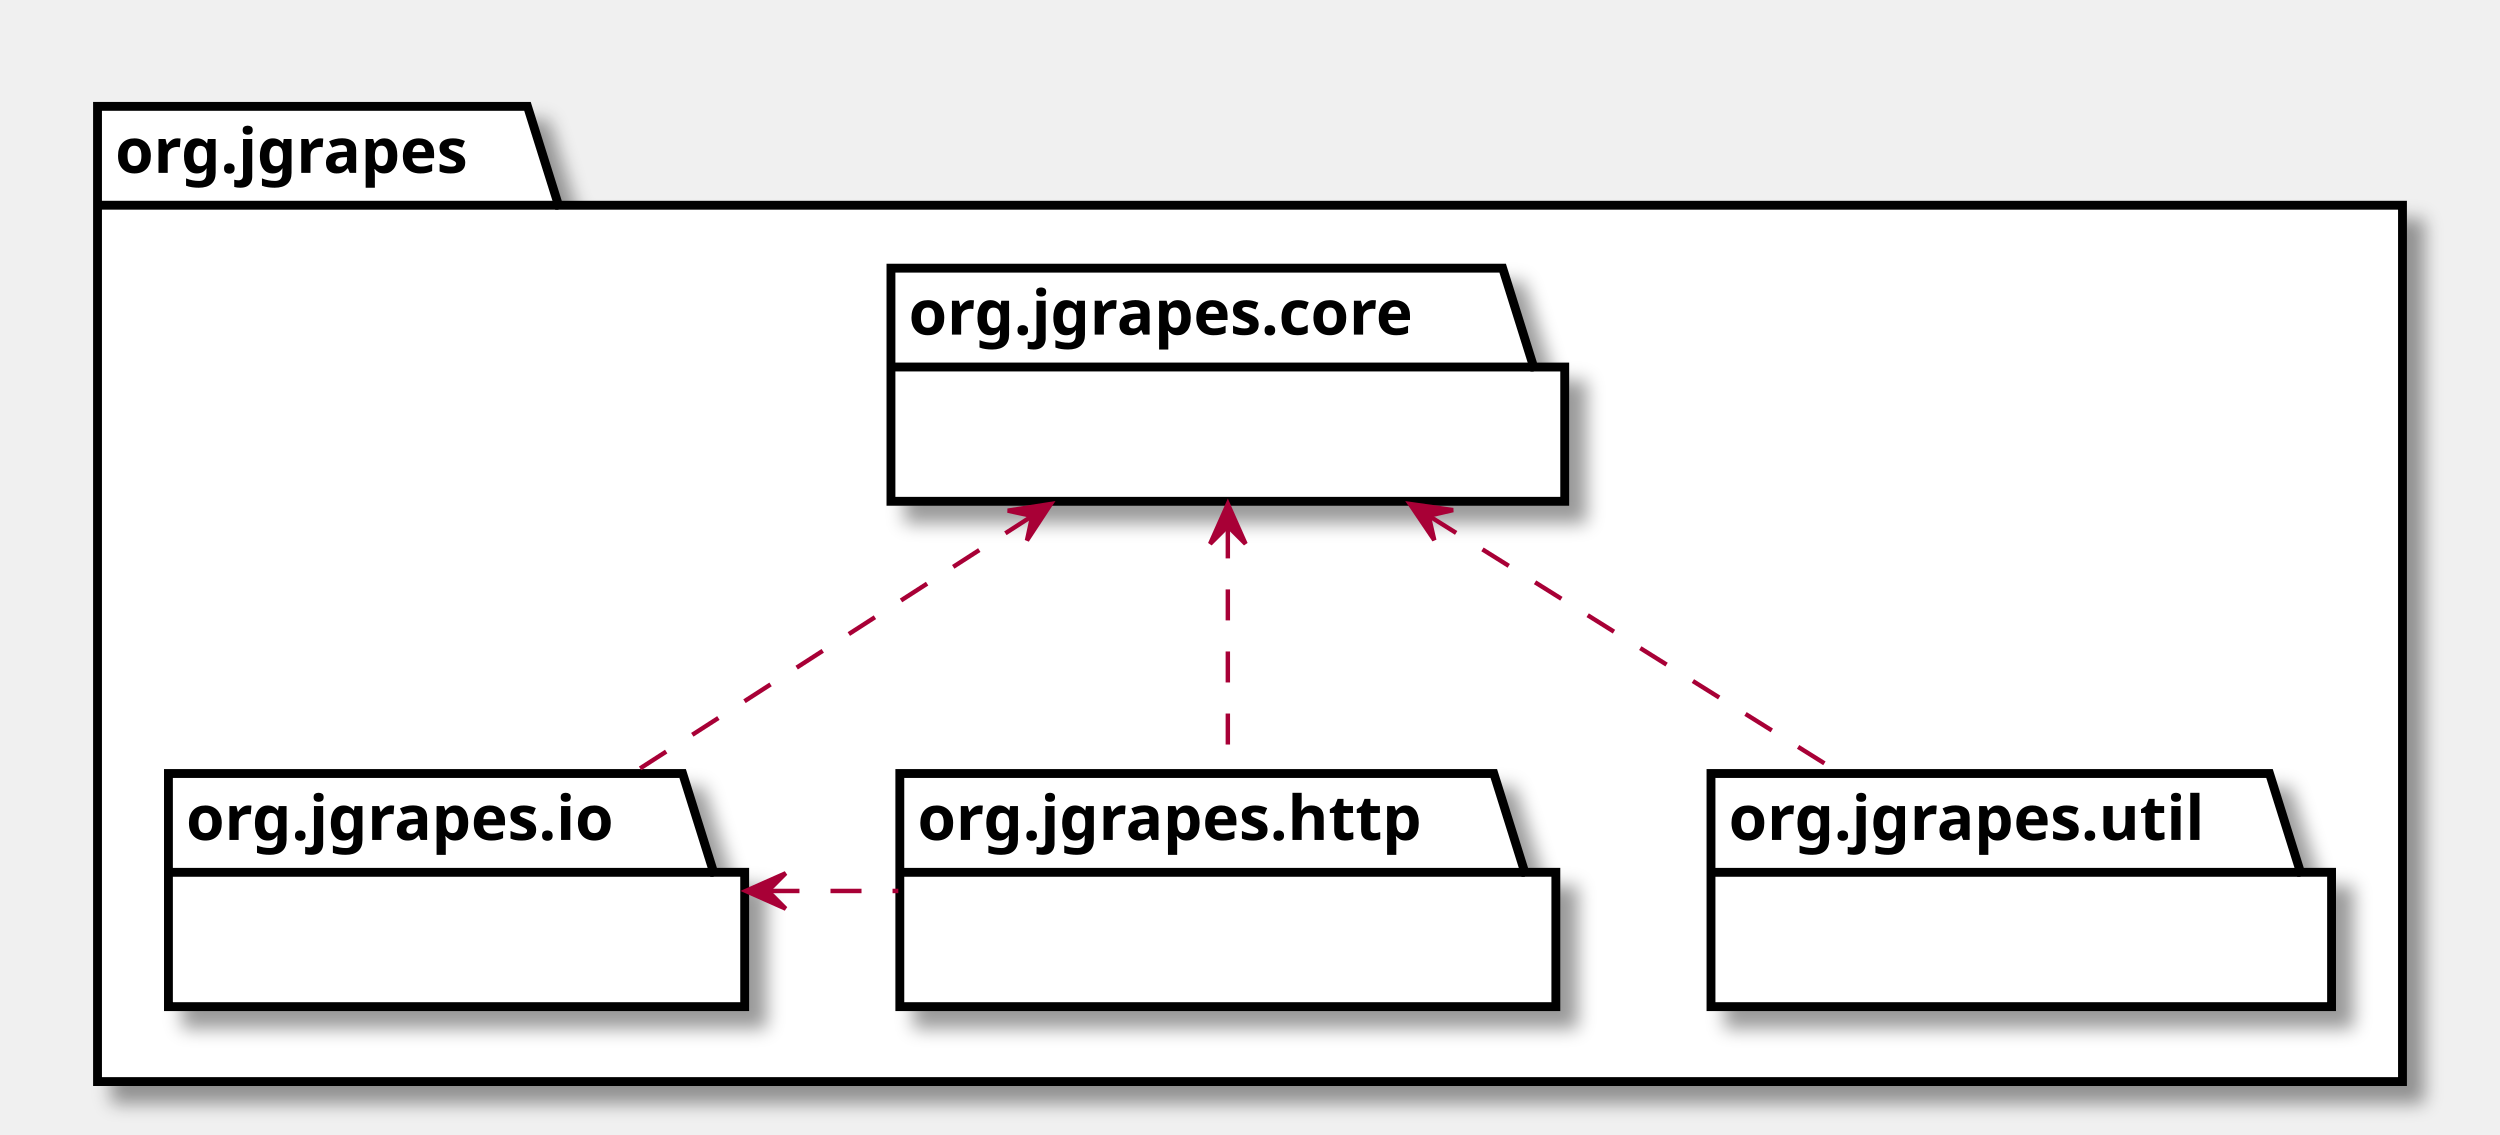
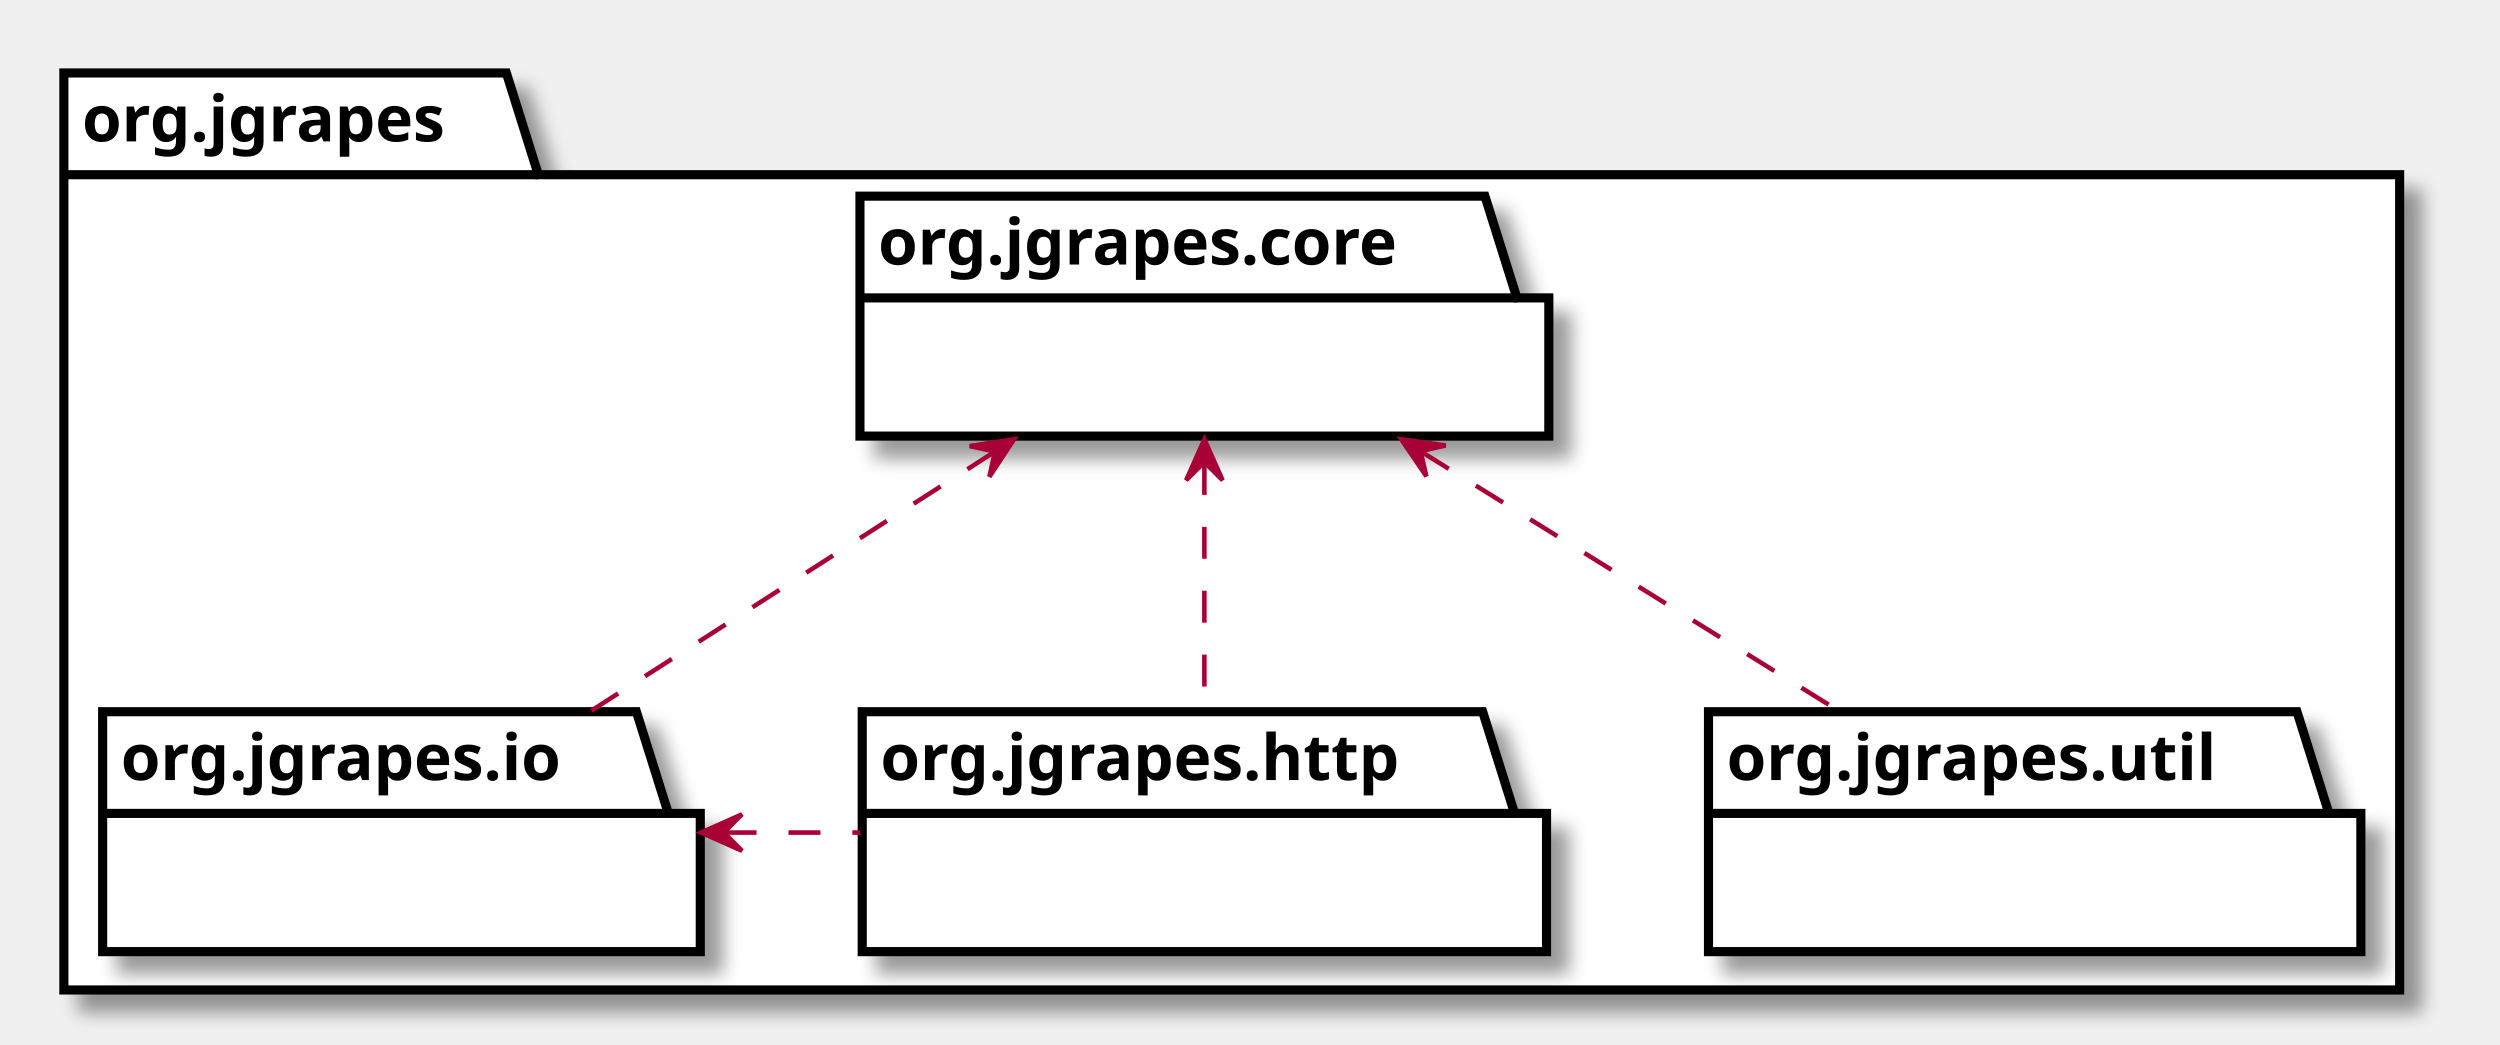
- <svg xmlns="http://www.w3.org/2000/svg" xmlns:xlink="http://www.w3.org/1999/xlink" contentScriptType="application/ecmascript" contentStyleType="text/css" height="256px" preserveAspectRatio="none" style="width:564px;height:256px;" version="1.1" viewBox="0 0 564 256" width="564px" zoomAndPan="magnify">
+ <svg xmlns="http://www.w3.org/2000/svg" xmlns:xlink="http://www.w3.org/1999/xlink" contentScriptType="application/ecmascript" contentStyleType="text/css" height="229px" preserveAspectRatio="none" style="width:548px;height:229px;" version="1.1" viewBox="0 0 548 229" width="548px" zoomAndPan="magnify">
  <defs>
    <filter height="300%" id="f1b9fsqho7p279" width="300%" x="-1" y="-1">
      <feGaussianBlur result="blurOut" stdDeviation="2.0" />
      <feColorMatrix in="blurOut" result="blurOut2" type="matrix" values="0 0 0 0 0 0 0 0 0 0 0 0 0 0 0 0 0 0 .4 0" />
      <feOffset dx="4.0" dy="4.0" in="blurOut2" result="blurOut3" />
      <feBlend in="SourceGraphic" in2="blurOut3" mode="normal" />
    </filter>
  </defs>
  <g>
-     <polygon fill="#FFFFFF" filter="url(#f1b9fsqho7p279)" points="22,24,119,24,126,46.297,542,46.297,542,244,22,244,22,24" style="stroke: #000000; stroke-width: 2.0;" />
-     <line style="stroke: #000000; stroke-width: 2.0;" x1="22" x2="126" y1="46.297" y2="46.297" />
-     <text fill="#000000" font-family="sans-serif" font-size="14" font-weight="bold" lengthAdjust="spacingAndGlyphs" textLength="91" x="26" y="38.995">org.jgrapes</text>
+     <polygon fill="#FFFFFF" filter="url(#f1b9fsqho7p279)" points="14,16,111,16,118,38.297,526,38.297,526,217,14,217,14,16" style="stroke: #000000; stroke-width: 2.0;" />
+     <line style="stroke: #000000; stroke-width: 2.0;" x1="14" x2="118" y1="38.297" y2="38.297" />
+     <text fill="#000000" font-family="sans-serif" font-size="14" font-weight="bold" lengthAdjust="spacingAndGlyphs" textLength="91" x="18" y="30.995">org.jgrapes</text>
    <a target="_parent" xlink:actuate="onRequest" xlink:href="org/jgrapes/core/package-summary.html#package.description" xlink:show="new" xlink:title="org/jgrapes/core/package-summary.html#package.description" xlink:type="simple">
-       <polygon fill="#FFFFFF" filter="url(#f1b9fsqho7p279)" points="201,60.5,339,60.5,346,82.797,353,82.797,353,113.094,201,113.094,201,60.5" style="stroke: #000000; stroke-width: 2.0;" />
-       <line style="stroke: #000000; stroke-width: 2.0;" x1="201" x2="346" y1="82.797" y2="82.797" />
-       <text fill="#000000" font-family="sans-serif" font-size="14" font-weight="bold" lengthAdjust="spacingAndGlyphs" textLength="132" x="205" y="75.495">org.jgrapes.core</text>
+       <polygon fill="#FFFFFF" filter="url(#f1b9fsqho7p279)" points="188.5,43,325.5,43,332.5,65.297,339.5,65.297,339.5,95.594,188.5,95.594,188.5,43" style="stroke: #000000; stroke-width: 2.0;" />
+       <line style="stroke: #000000; stroke-width: 2.0;" x1="188.5" x2="332.5" y1="65.297" y2="65.297" />
+       <text fill="#000000" font-family="sans-serif" font-size="14" font-weight="bold" lengthAdjust="spacingAndGlyphs" textLength="131" x="192.5" y="57.995">org.jgrapes.core</text>
    </a>
    <a target="_parent" xlink:actuate="onRequest" xlink:href="org/jgrapes/util/package-summary.html#package.description" xlink:show="new" xlink:title="org/jgrapes/util/package-summary.html#package.description" xlink:type="simple">
-       <polygon fill="#FFFFFF" filter="url(#f1b9fsqho7p279)" points="386,174.5,512,174.5,519,196.797,526,196.797,526,227.094,386,227.094,386,174.5" style="stroke: #000000; stroke-width: 2.0;" />
-       <line style="stroke: #000000; stroke-width: 2.0;" x1="386" x2="519" y1="196.797" y2="196.797" />
-       <text fill="#000000" font-family="sans-serif" font-size="14" font-weight="bold" lengthAdjust="spacingAndGlyphs" textLength="120" x="390" y="189.495">org.jgrapes.util</text>
+       <polygon fill="#FFFFFF" filter="url(#f1b9fsqho7p279)" points="374.5,156,503.5,156,510.5,178.297,517.5,178.297,517.5,208.594,374.5,208.594,374.5,156" style="stroke: #000000; stroke-width: 2.0;" />
+       <line style="stroke: #000000; stroke-width: 2.0;" x1="374.5" x2="510.5" y1="178.297" y2="178.297" />
+       <text fill="#000000" font-family="sans-serif" font-size="14" font-weight="bold" lengthAdjust="spacingAndGlyphs" textLength="123" x="378.5" y="170.995">org.jgrapes.util</text>
    </a>
    <a target="_parent" xlink:actuate="onRequest" xlink:href="org/jgrapes/io/package-summary.html#package.description" xlink:show="new" xlink:title="org/jgrapes/io/package-summary.html#package.description" xlink:type="simple">
-       <polygon fill="#FFFFFF" filter="url(#f1b9fsqho7p279)" points="38,174.5,154,174.5,161,196.797,168,196.797,168,227.094,38,227.094,38,174.5" style="stroke: #000000; stroke-width: 2.0;" />
-       <line style="stroke: #000000; stroke-width: 2.0;" x1="38" x2="161" y1="196.797" y2="196.797" />
-       <text fill="#000000" font-family="sans-serif" font-size="14" font-weight="bold" lengthAdjust="spacingAndGlyphs" textLength="110" x="42" y="189.495">org.jgrapes.io</text>
+       <polygon fill="#FFFFFF" filter="url(#f1b9fsqho7p279)" points="22.5,156,139.5,156,146.5,178.297,153.5,178.297,153.5,208.594,22.5,208.594,22.5,156" style="stroke: #000000; stroke-width: 2.0;" />
+       <line style="stroke: #000000; stroke-width: 2.0;" x1="22.5" x2="146.5" y1="178.297" y2="178.297" />
+       <text fill="#000000" font-family="sans-serif" font-size="14" font-weight="bold" lengthAdjust="spacingAndGlyphs" textLength="111" x="26.5" y="170.995">org.jgrapes.io</text>
    </a>
    <a target="_parent" xlink:actuate="onRequest" xlink:href="org/jgrapes/http/package-summary.html#package.description" xlink:show="new" xlink:title="org/jgrapes/http/package-summary.html#package.description" xlink:type="simple">
-       <polygon fill="#FFFFFF" filter="url(#f1b9fsqho7p279)" points="203,174.5,337,174.5,344,196.797,351,196.797,351,227.094,203,227.094,203,174.5" style="stroke: #000000; stroke-width: 2.0;" />
-       <line style="stroke: #000000; stroke-width: 2.0;" x1="203" x2="344" y1="196.797" y2="196.797" />
-       <text fill="#000000" font-family="sans-serif" font-size="14" font-weight="bold" lengthAdjust="spacingAndGlyphs" textLength="128" x="207" y="189.495">org.jgrapes.http</text>
+       <polygon fill="#FFFFFF" filter="url(#f1b9fsqho7p279)" points="189,156,325,156,332,178.297,339,178.297,339,208.594,189,208.594,189,156" style="stroke: #000000; stroke-width: 2.0;" />
+       <line style="stroke: #000000; stroke-width: 2.0;" x1="189" x2="332" y1="178.297" y2="178.297" />
+       <text fill="#000000" font-family="sans-serif" font-size="14" font-weight="bold" lengthAdjust="spacingAndGlyphs" textLength="130" x="193" y="170.995">org.jgrapes.http</text>
    </a>
-     <path d="M232.699,116.515 C204.972,134.363 169.551,157.163 142.733,174.424 " fill="none" id="org.jgrapes.core-org.jgrapes.io" style="stroke: #A80036; stroke-width: 1.0; stroke-dasharray: 7.0,7.0;" />
-     <polygon fill="#A80036" points="237.081,113.695,227.349,115.204,232.877,116.402,231.679,121.93,237.081,113.695" style="stroke: #A80036; stroke-width: 1.0;" />
-     <path d="M322.574,116.515 C351.097,134.363 387.537,157.163 415.125,174.424 " fill="none" id="org.jgrapes.core-org.jgrapes.util" style="stroke: #A80036; stroke-width: 1.0; stroke-dasharray: 7.0,7.0;" />
-     <polygon fill="#A80036" points="318.066,113.695,323.575,121.859,322.305,116.347,327.817,115.077,318.066,113.695" style="stroke: #A80036; stroke-width: 1.0;" />
-     <path d="M277,118.969 C277,136.416 277,157.944 277,174.424 " fill="none" id="org.jgrapes.core-org.jgrapes.http" style="stroke: #A80036; stroke-width: 1.0; stroke-dasharray: 7.0,7.0;" />
-     <polygon fill="#A80036" points="277,113.695,273,122.695,277,118.695,281,122.695,277,113.695" style="stroke: #A80036; stroke-width: 1.0;" />
-     <path d="M173.358,201 C183.125,201 192.892,201 202.659,201 " fill="none" id="org.jgrapes.io-org.jgrapes.http" style="stroke: #A80036; stroke-width: 1.0; stroke-dasharray: 7.0,7.0;" />
-     <polygon fill="#A80036" points="168.25,201,177.25,205,173.25,201,177.25,197,168.25,201" style="stroke: #A80036; stroke-width: 1.0;" />
+     <path d="M217.951,99.066 C190.517,116.68 155.982,138.853 129.41,155.913 " fill="none" id="org.jgrapes.core-org.jgrapes.io" style="stroke: #A80036; stroke-width: 1.0; stroke-dasharray: 7.0,7.0;" />
+     <polygon fill="#A80036" points="222.291,96.279,212.556,97.776,218.083,98.981,216.878,104.508,222.291,96.279" style="stroke: #A80036; stroke-width: 1.0;" />
+     <path d="M311.619,99.066 C339.988,116.68 375.701,138.853 403.178,155.913 " fill="none" id="org.jgrapes.core-org.jgrapes.util" style="stroke: #A80036; stroke-width: 1.0; stroke-dasharray: 7.0,7.0;" />
+     <polygon fill="#A80036" points="307.132,96.279,312.668,104.425,311.379,98.917,316.887,97.629,307.132,96.279" style="stroke: #A80036; stroke-width: 1.0;" />
+     <path d="M264,101.485 C264,118.677 264,139.625 264,155.913 " fill="none" id="org.jgrapes.core-org.jgrapes.http" style="stroke: #A80036; stroke-width: 1.0; stroke-dasharray: 7.0,7.0;" />
+     <polygon fill="#A80036" points="264,96.279,260,105.279,264,101.279,268,105.279,264,96.279" style="stroke: #A80036; stroke-width: 1.0;" />
+     <path d="M158.839,182.5 C168.749,182.5 178.659,182.5 188.57,182.5 " fill="none" id="org.jgrapes.io-org.jgrapes.http" style="stroke: #A80036; stroke-width: 1.0; stroke-dasharray: 7.0,7.0;" />
+     <polygon fill="#A80036" points="153.656,182.5,162.656,186.5,158.656,182.5,162.656,178.5,153.656,182.5" style="stroke: #A80036; stroke-width: 1.0;" />
  </g>
</svg>
